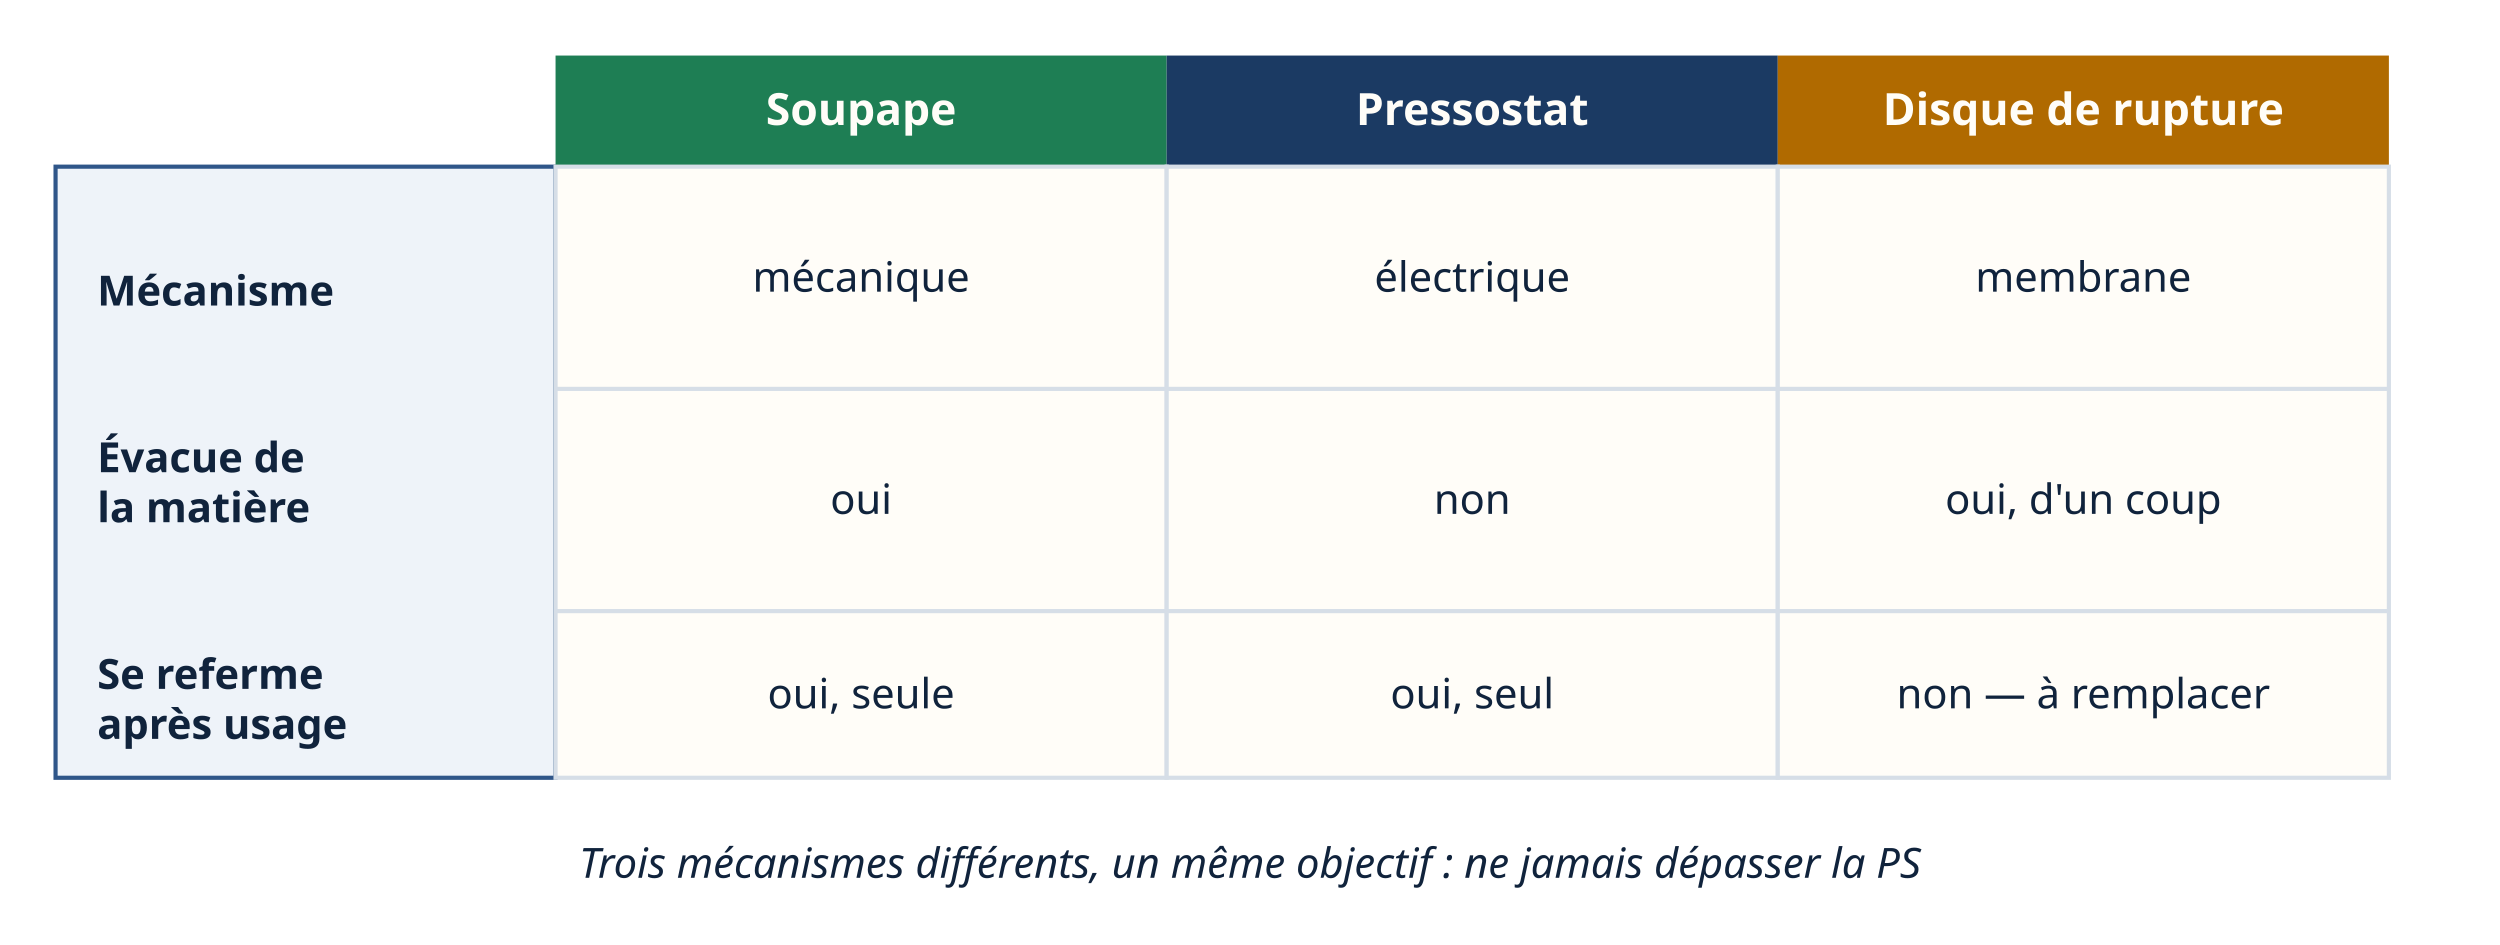
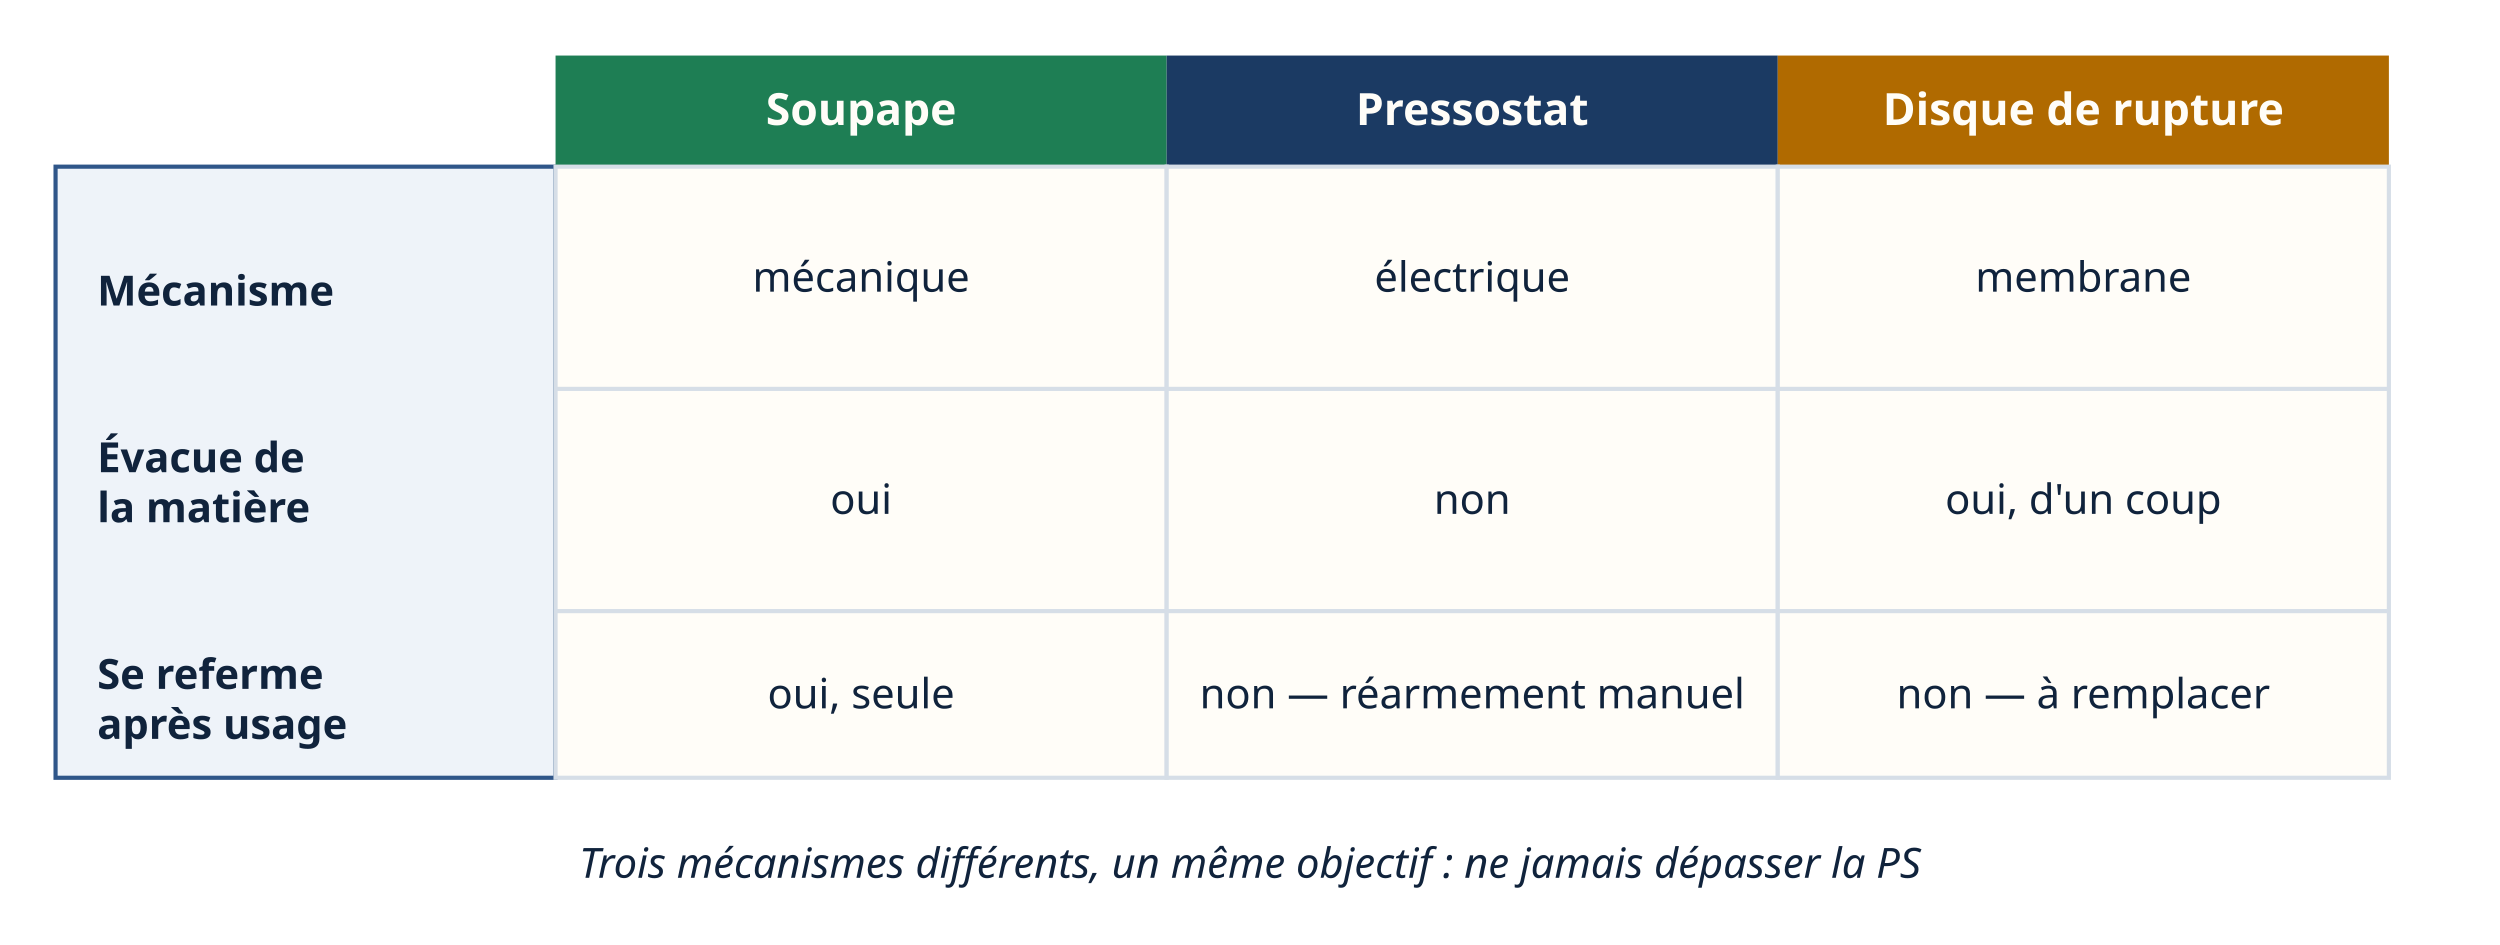
<svg xmlns="http://www.w3.org/2000/svg" viewBox="0 0 900 340" role="img" aria-labelledby="t-cmp" aria-describedby="d-cmp" font-family="Calibri, 'Segoe UI', sans-serif">
  <style>
    .ttl  { font-family:'Trebuchet MS',Calibri,sans-serif; font-weight:bold; font-size:16px; fill:#fffdf8; }
    .crit { font-family:'Trebuchet MS',Calibri,sans-serif; font-weight:bold; font-size:15px; fill:#10233c; }
    .lbl  { font-size:15px; fill:#10233c; }
  </style>
  <rect x="20" y="60" width="180" height="220" fill="#eef3f9" stroke="#2f5689" stroke-width="1.5" />
  <text class="crit" x="35" y="110">Mécanisme</text>
  <text class="crit" x="35" y="170">Évacue de</text>
  <text class="crit" x="35" y="188">la matière</text>
  <text class="crit" x="35" y="248">Se referme</text>
  <text class="crit" x="35" y="266">après usage</text>
  <rect x="200" y="20" width="220" height="40" fill="#1e7e54" />
  <text class="ttl" x="310" y="45" text-anchor="middle">Soupape</text>
  <rect x="420" y="20" width="220" height="40" fill="#1b3a63" />
  <text class="ttl" x="530" y="45" text-anchor="middle">Pressostat</text>
  <rect x="640" y="20" width="220" height="40" fill="#b06a00" />
  <text class="ttl" x="750" y="45" text-anchor="middle">Disque de rupture</text>
  <rect x="200" y="60" width="220" height="220" fill="#fffdf8" stroke="#d6dee7" stroke-width="1.5" />
  <rect x="420" y="60" width="220" height="220" fill="#fffdf8" stroke="#d6dee7" stroke-width="1.5" />
  <rect x="640" y="60" width="220" height="220" fill="#fffdf8" stroke="#d6dee7" stroke-width="1.5" />
  <line x1="200" y1="140" x2="860" y2="140" stroke="#d6dee7" stroke-width="1.5" />
  <line x1="200" y1="220" x2="860" y2="220" stroke="#d6dee7" stroke-width="1.5" />
  <text class="lbl" x="310" y="105" text-anchor="middle">mécanique</text>
  <text class="lbl" x="530" y="105" text-anchor="middle">électrique</text>
  <text class="lbl" x="750" y="105" text-anchor="middle">membrane</text>
  <text class="lbl" x="310" y="185" text-anchor="middle">oui</text>
  <text class="lbl" x="530" y="185" text-anchor="middle">non</text>
  <text class="lbl" x="750" y="185" text-anchor="middle">oui, d'un coup</text>
  <text class="lbl" x="310" y="255" text-anchor="middle">oui, seule</text>
-   <text class="lbl" x="530" y="255" text-anchor="middle">oui, seul</text>
+   <text class="lbl" x="530" y="255" text-anchor="middle">non — réarmement manuel</text>
  <text class="lbl" x="750" y="255" text-anchor="middle">non — à remplacer</text>
  <text class="lbl" x="450" y="316" text-anchor="middle" font-style="italic" fill="#5a6b7d">Trois mécanismes différents, un même objectif : ne jamais dépasser la PS</text>
</svg>
